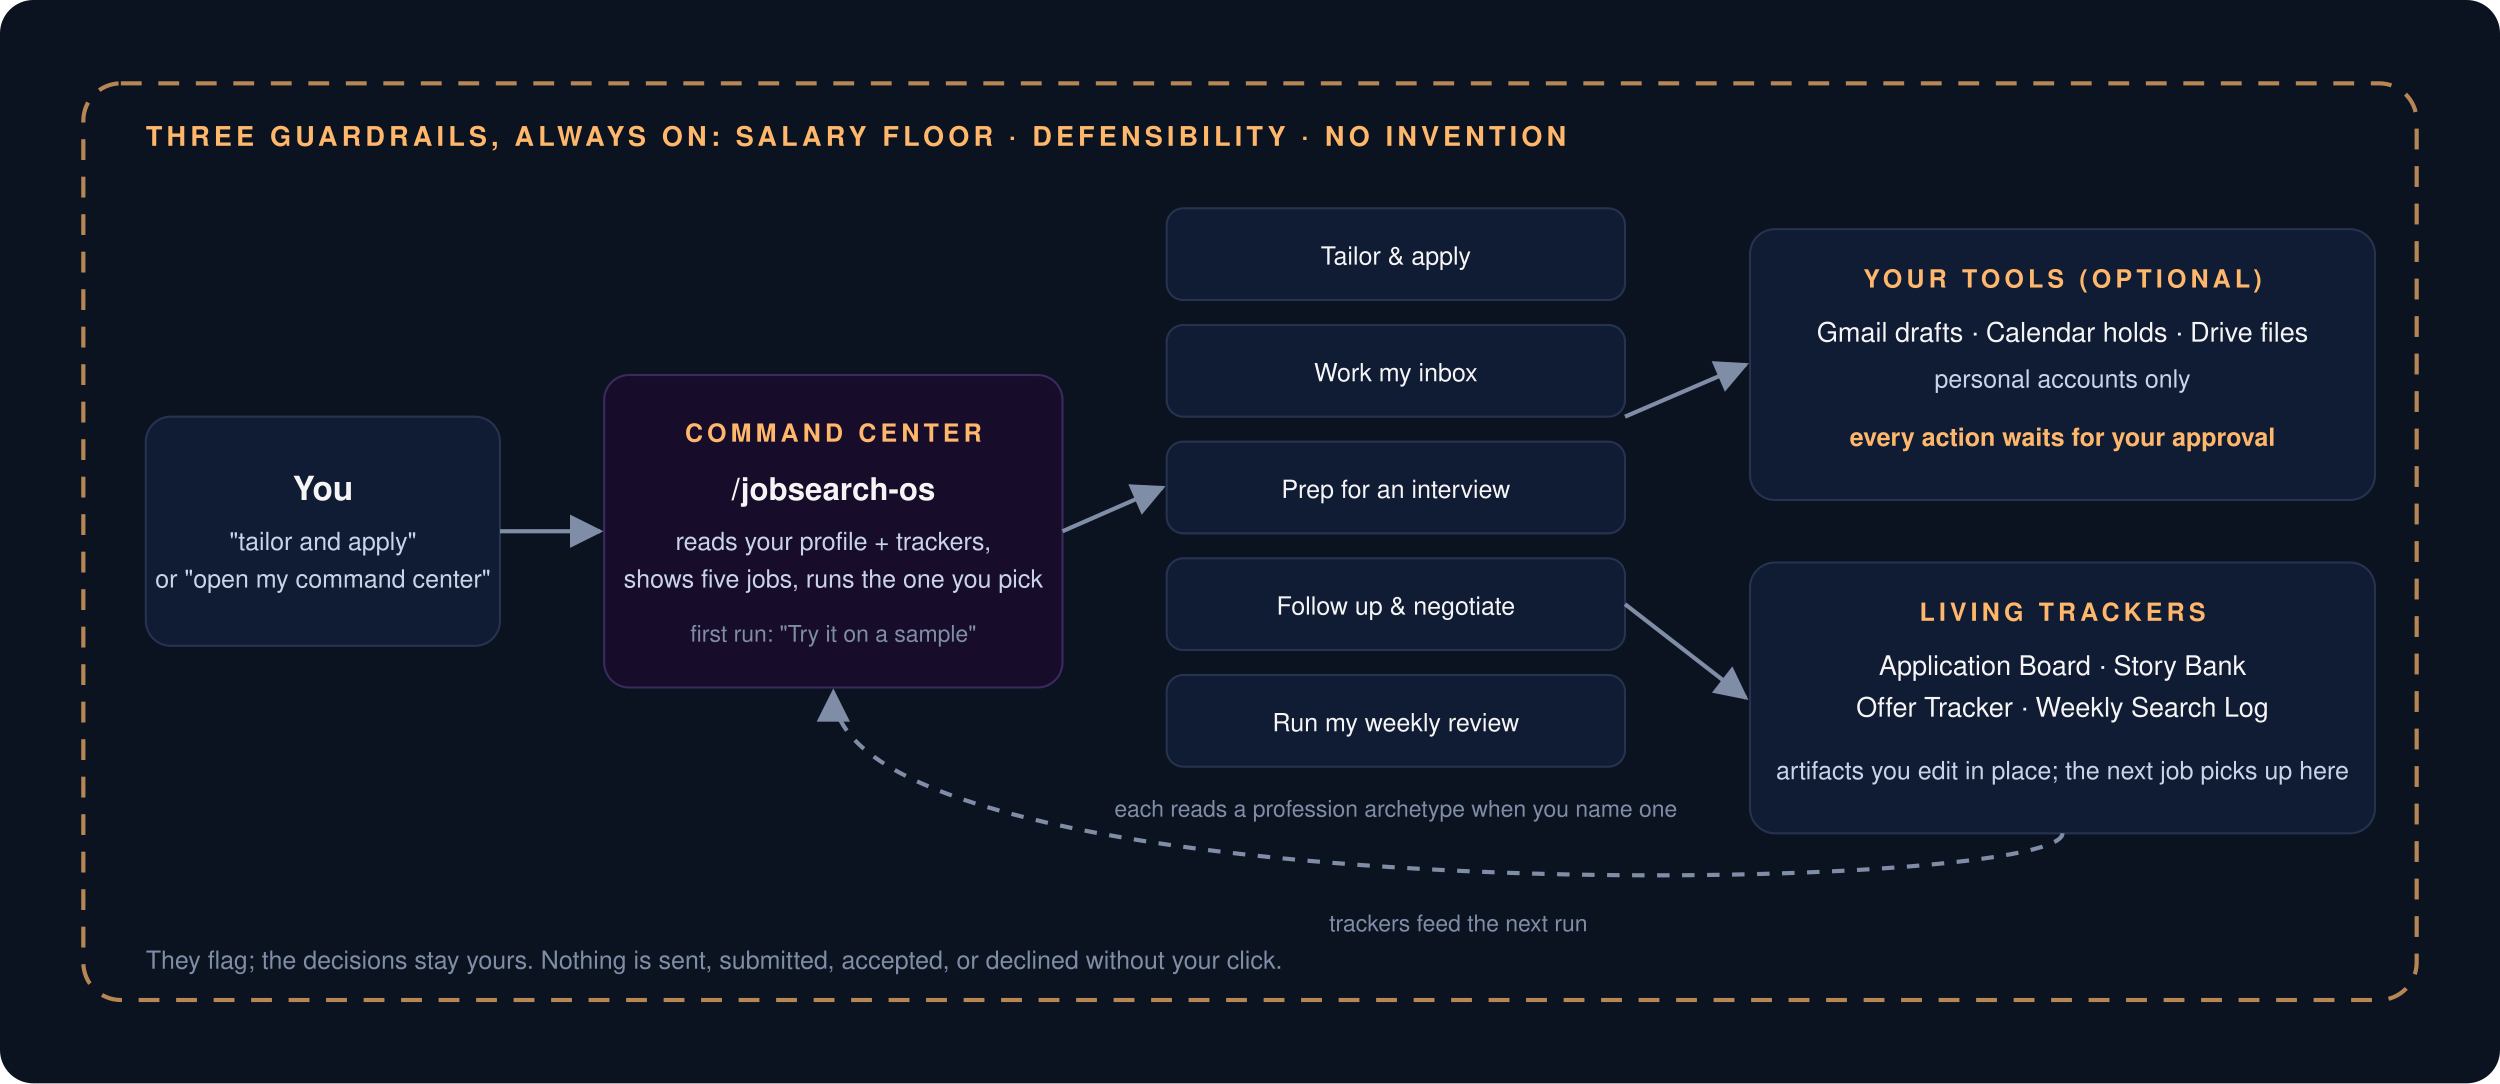
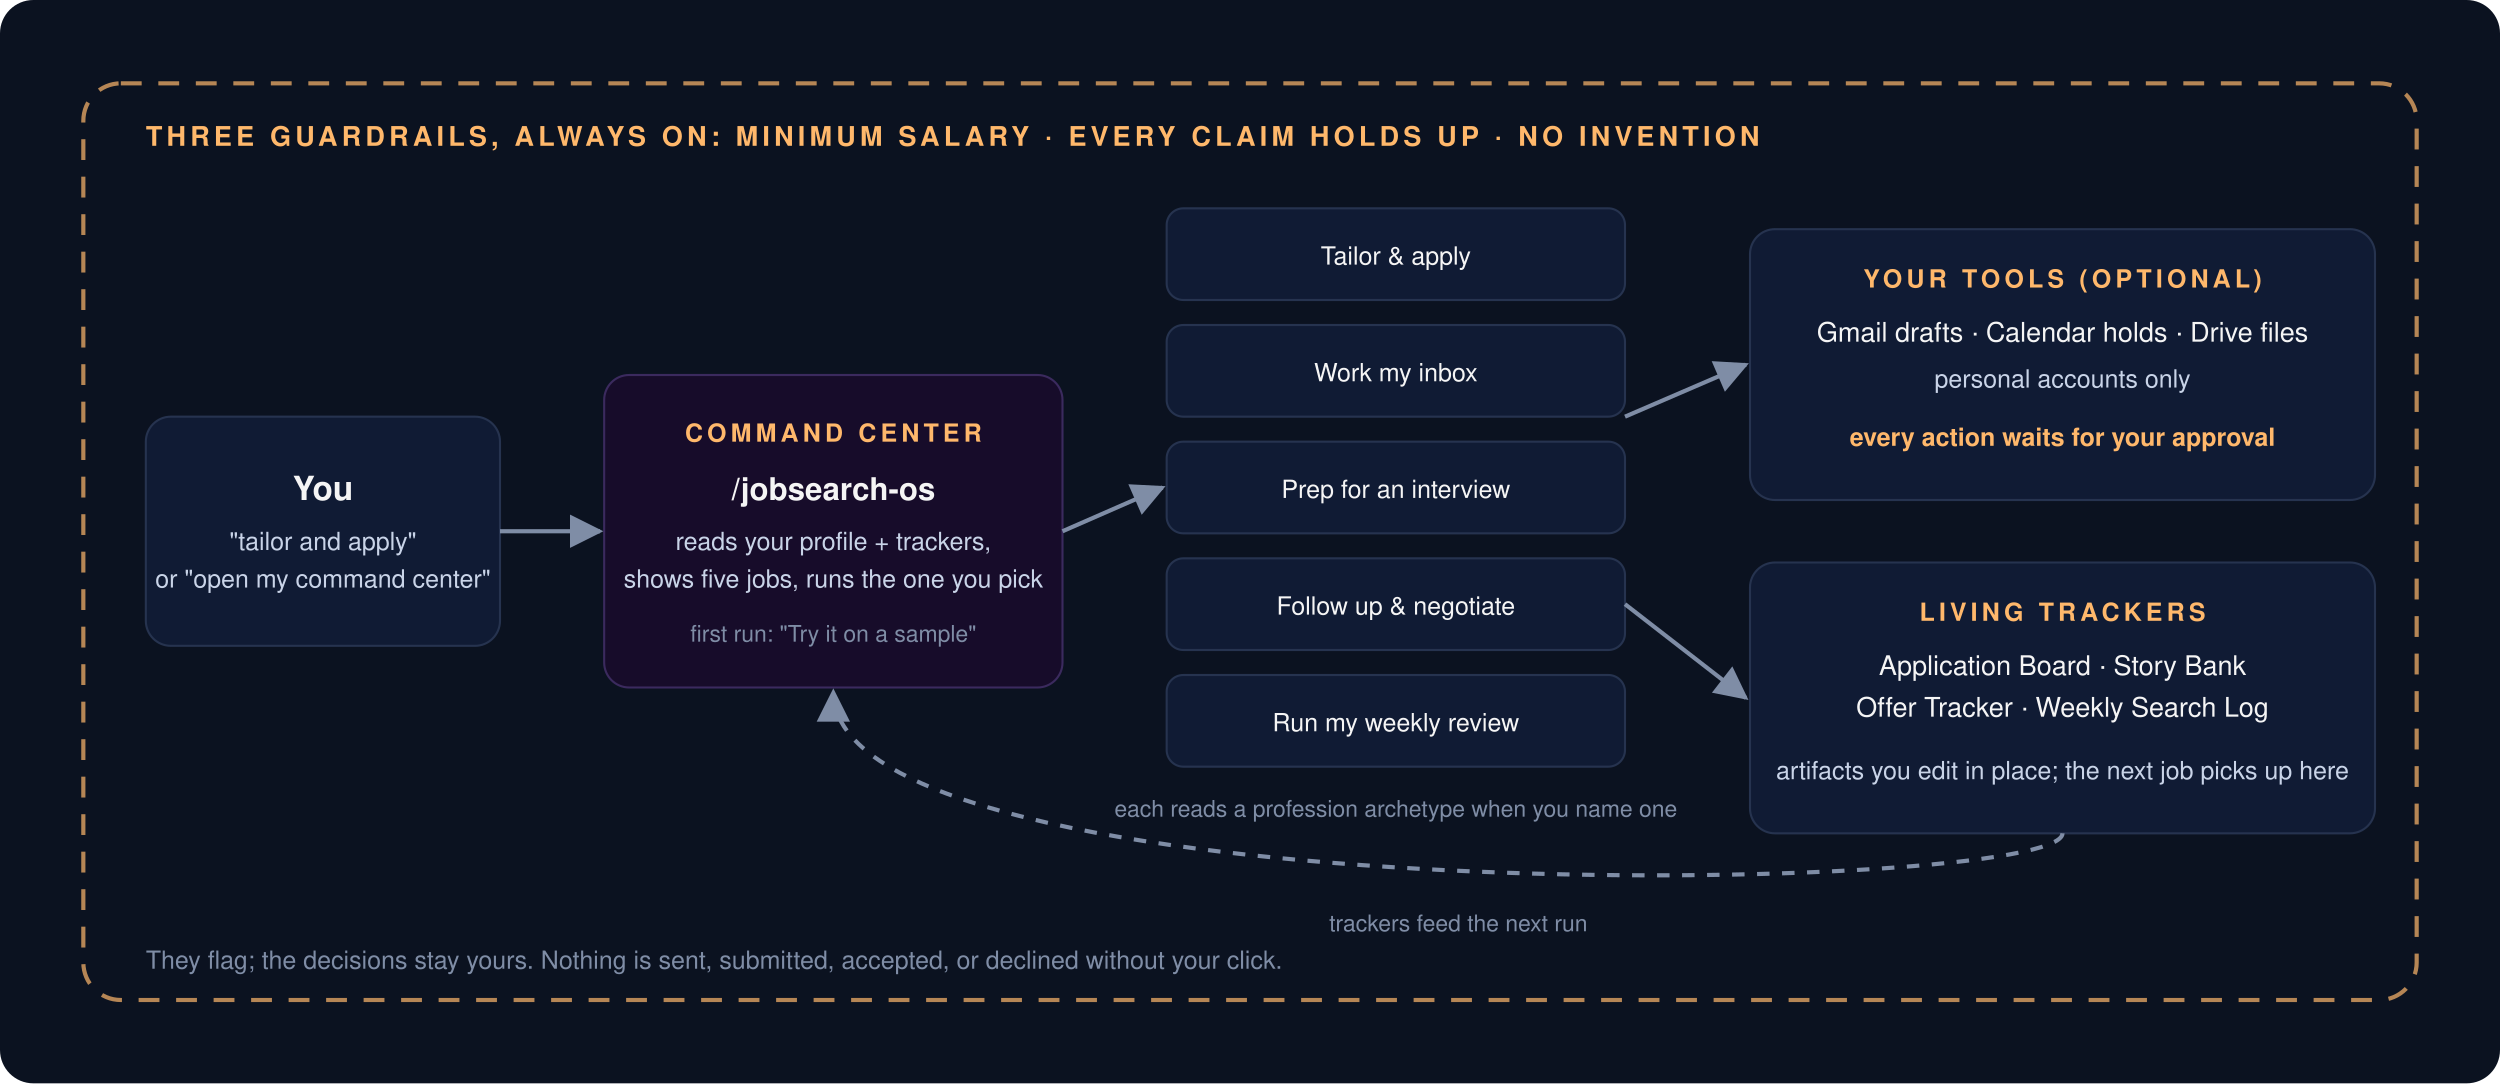
<svg xmlns="http://www.w3.org/2000/svg" width="1200" height="520" viewBox="0 0 1200 520" font-family="-apple-system, 'Segoe UI', Helvetica, Arial, sans-serif">
  <defs>
    <marker id="arrow" viewBox="0 0 10 10" refX="9" refY="5" markerWidth="8" markerHeight="8" orient="auto-start-reverse">
      <path d="M 0 0 L 10 5 L 0 10 z" fill="#7f8da6" />
    </marker>
  </defs>
  <rect width="1200" height="520" rx="16" fill="#0b1220" />
  <rect x="40" y="40" width="1120" height="440" rx="18" fill="none" stroke="#ffb86b" stroke-width="2" stroke-dasharray="10 8" opacity="0.7" />
-   <text x="70" y="70" fill="#ffb86b" font-size="13" font-weight="700" letter-spacing="2">THREE GUARDRAILS, ALWAYS ON: SALARY FLOOR · DEFENSIBILITY · NO INVENTION</text>
+   <text x="70" y="70" fill="#ffb86b" font-size="13" font-weight="700" letter-spacing="2">THREE GUARDRAILS, ALWAYS ON: MINIMUM SALARY · EVERY CLAIM HOLDS UP · NO INVENTION</text>
  <text x="70" y="465" fill="#7f8da6" font-size="12">They flag; the decisions stay yours. Nothing is sent, submitted, accepted, or declined without your click.</text>
  <rect x="70" y="200" width="170" height="110" rx="12" fill="#101b34" stroke="#26334f" />
  <text x="155" y="240" text-anchor="middle" fill="#f5f5f5" font-size="16" font-weight="700">You</text>
  <text x="155" y="264" text-anchor="middle" fill="#c9d4e8" font-size="12">"tailor and apply"</text>
  <text x="155" y="282" text-anchor="middle" fill="#c9d4e8" font-size="12">or "open my command center"</text>
  <rect x="290" y="180" width="220" height="150" rx="12" fill="#170c2a" stroke="#3b2a5e" />
  <text x="400" y="212" text-anchor="middle" fill="#ffb86b" font-size="12" font-weight="700" letter-spacing="2">COMMAND CENTER</text>
  <text x="400" y="240" text-anchor="middle" fill="#f5f5f5" font-size="15" font-weight="700">/jobsearch-os</text>
  <text x="400" y="264" text-anchor="middle" fill="#c9d4e8" font-size="12">reads your profile + trackers,</text>
  <text x="400" y="282" text-anchor="middle" fill="#c9d4e8" font-size="12">shows five jobs, runs the one you pick</text>
  <text x="400" y="308" text-anchor="middle" fill="#7f8da6" font-size="11">first run: "Try it on a sample"</text>
  <g font-size="12" fill="#f5f5f5">
    <rect x="560" y="100" width="220" height="44" rx="8" fill="#101b34" stroke="#26334f" />
    <text x="670" y="127" text-anchor="middle">Tailor &amp; apply</text>
    <rect x="560" y="156" width="220" height="44" rx="8" fill="#101b34" stroke="#26334f" />
    <text x="670" y="183" text-anchor="middle">Work my inbox</text>
    <rect x="560" y="212" width="220" height="44" rx="8" fill="#101b34" stroke="#26334f" />
    <text x="670" y="239" text-anchor="middle">Prep for an interview</text>
    <rect x="560" y="268" width="220" height="44" rx="8" fill="#101b34" stroke="#26334f" />
    <text x="670" y="295" text-anchor="middle">Follow up &amp; negotiate</text>
    <rect x="560" y="324" width="220" height="44" rx="8" fill="#101b34" stroke="#26334f" />
    <text x="670" y="351" text-anchor="middle">Run my weekly review</text>
  </g>
  <text x="670" y="392" text-anchor="middle" fill="#7f8da6" font-size="11">each reads a profession archetype when you name one</text>
  <rect x="840" y="110" width="300" height="130" rx="12" fill="#101b34" stroke="#26334f" />
  <text x="990" y="138" text-anchor="middle" fill="#ffb86b" font-size="12" font-weight="700" letter-spacing="2">YOUR TOOLS (OPTIONAL)</text>
  <text x="990" y="164" text-anchor="middle" fill="#f5f5f5" font-size="13">Gmail drafts · Calendar holds · Drive files</text>
  <text x="990" y="186" text-anchor="middle" fill="#c9d4e8" font-size="12">personal accounts only</text>
  <text x="990" y="214" text-anchor="middle" fill="#ffb86b" font-size="12" font-weight="700">every action waits for your approval</text>
  <rect x="840" y="270" width="300" height="130" rx="12" fill="#101b34" stroke="#26334f" />
  <text x="990" y="298" text-anchor="middle" fill="#ffb86b" font-size="12" font-weight="700" letter-spacing="2">LIVING TRACKERS</text>
  <text x="990" y="324" text-anchor="middle" fill="#f5f5f5" font-size="13">Application Board · Story Bank</text>
  <text x="990" y="344" text-anchor="middle" fill="#f5f5f5" font-size="13">Offer Tracker · Weekly Search Log</text>
  <text x="990" y="374" text-anchor="middle" fill="#c9d4e8" font-size="12">artifacts you edit in place; the next job picks up here</text>
  <line x1="240" y1="255" x2="288" y2="255" stroke="#7f8da6" stroke-width="2" marker-end="url(#arrow)" />
  <line x1="510" y1="255" x2="558" y2="234" stroke="#7f8da6" stroke-width="2" marker-end="url(#arrow)" />
  <line x1="780" y1="200" x2="838" y2="175" stroke="#7f8da6" stroke-width="2" marker-end="url(#arrow)" />
  <line x1="780" y1="290" x2="838" y2="335" stroke="#7f8da6" stroke-width="2" marker-end="url(#arrow)" />
  <path d="M 990 400 C 990 430, 400 440, 400 332" fill="none" stroke="#7f8da6" stroke-width="2" stroke-dasharray="6 6" marker-end="url(#arrow)" />
  <text x="700" y="447" text-anchor="middle" fill="#7f8da6" font-size="11">trackers feed the next run</text>
</svg>
